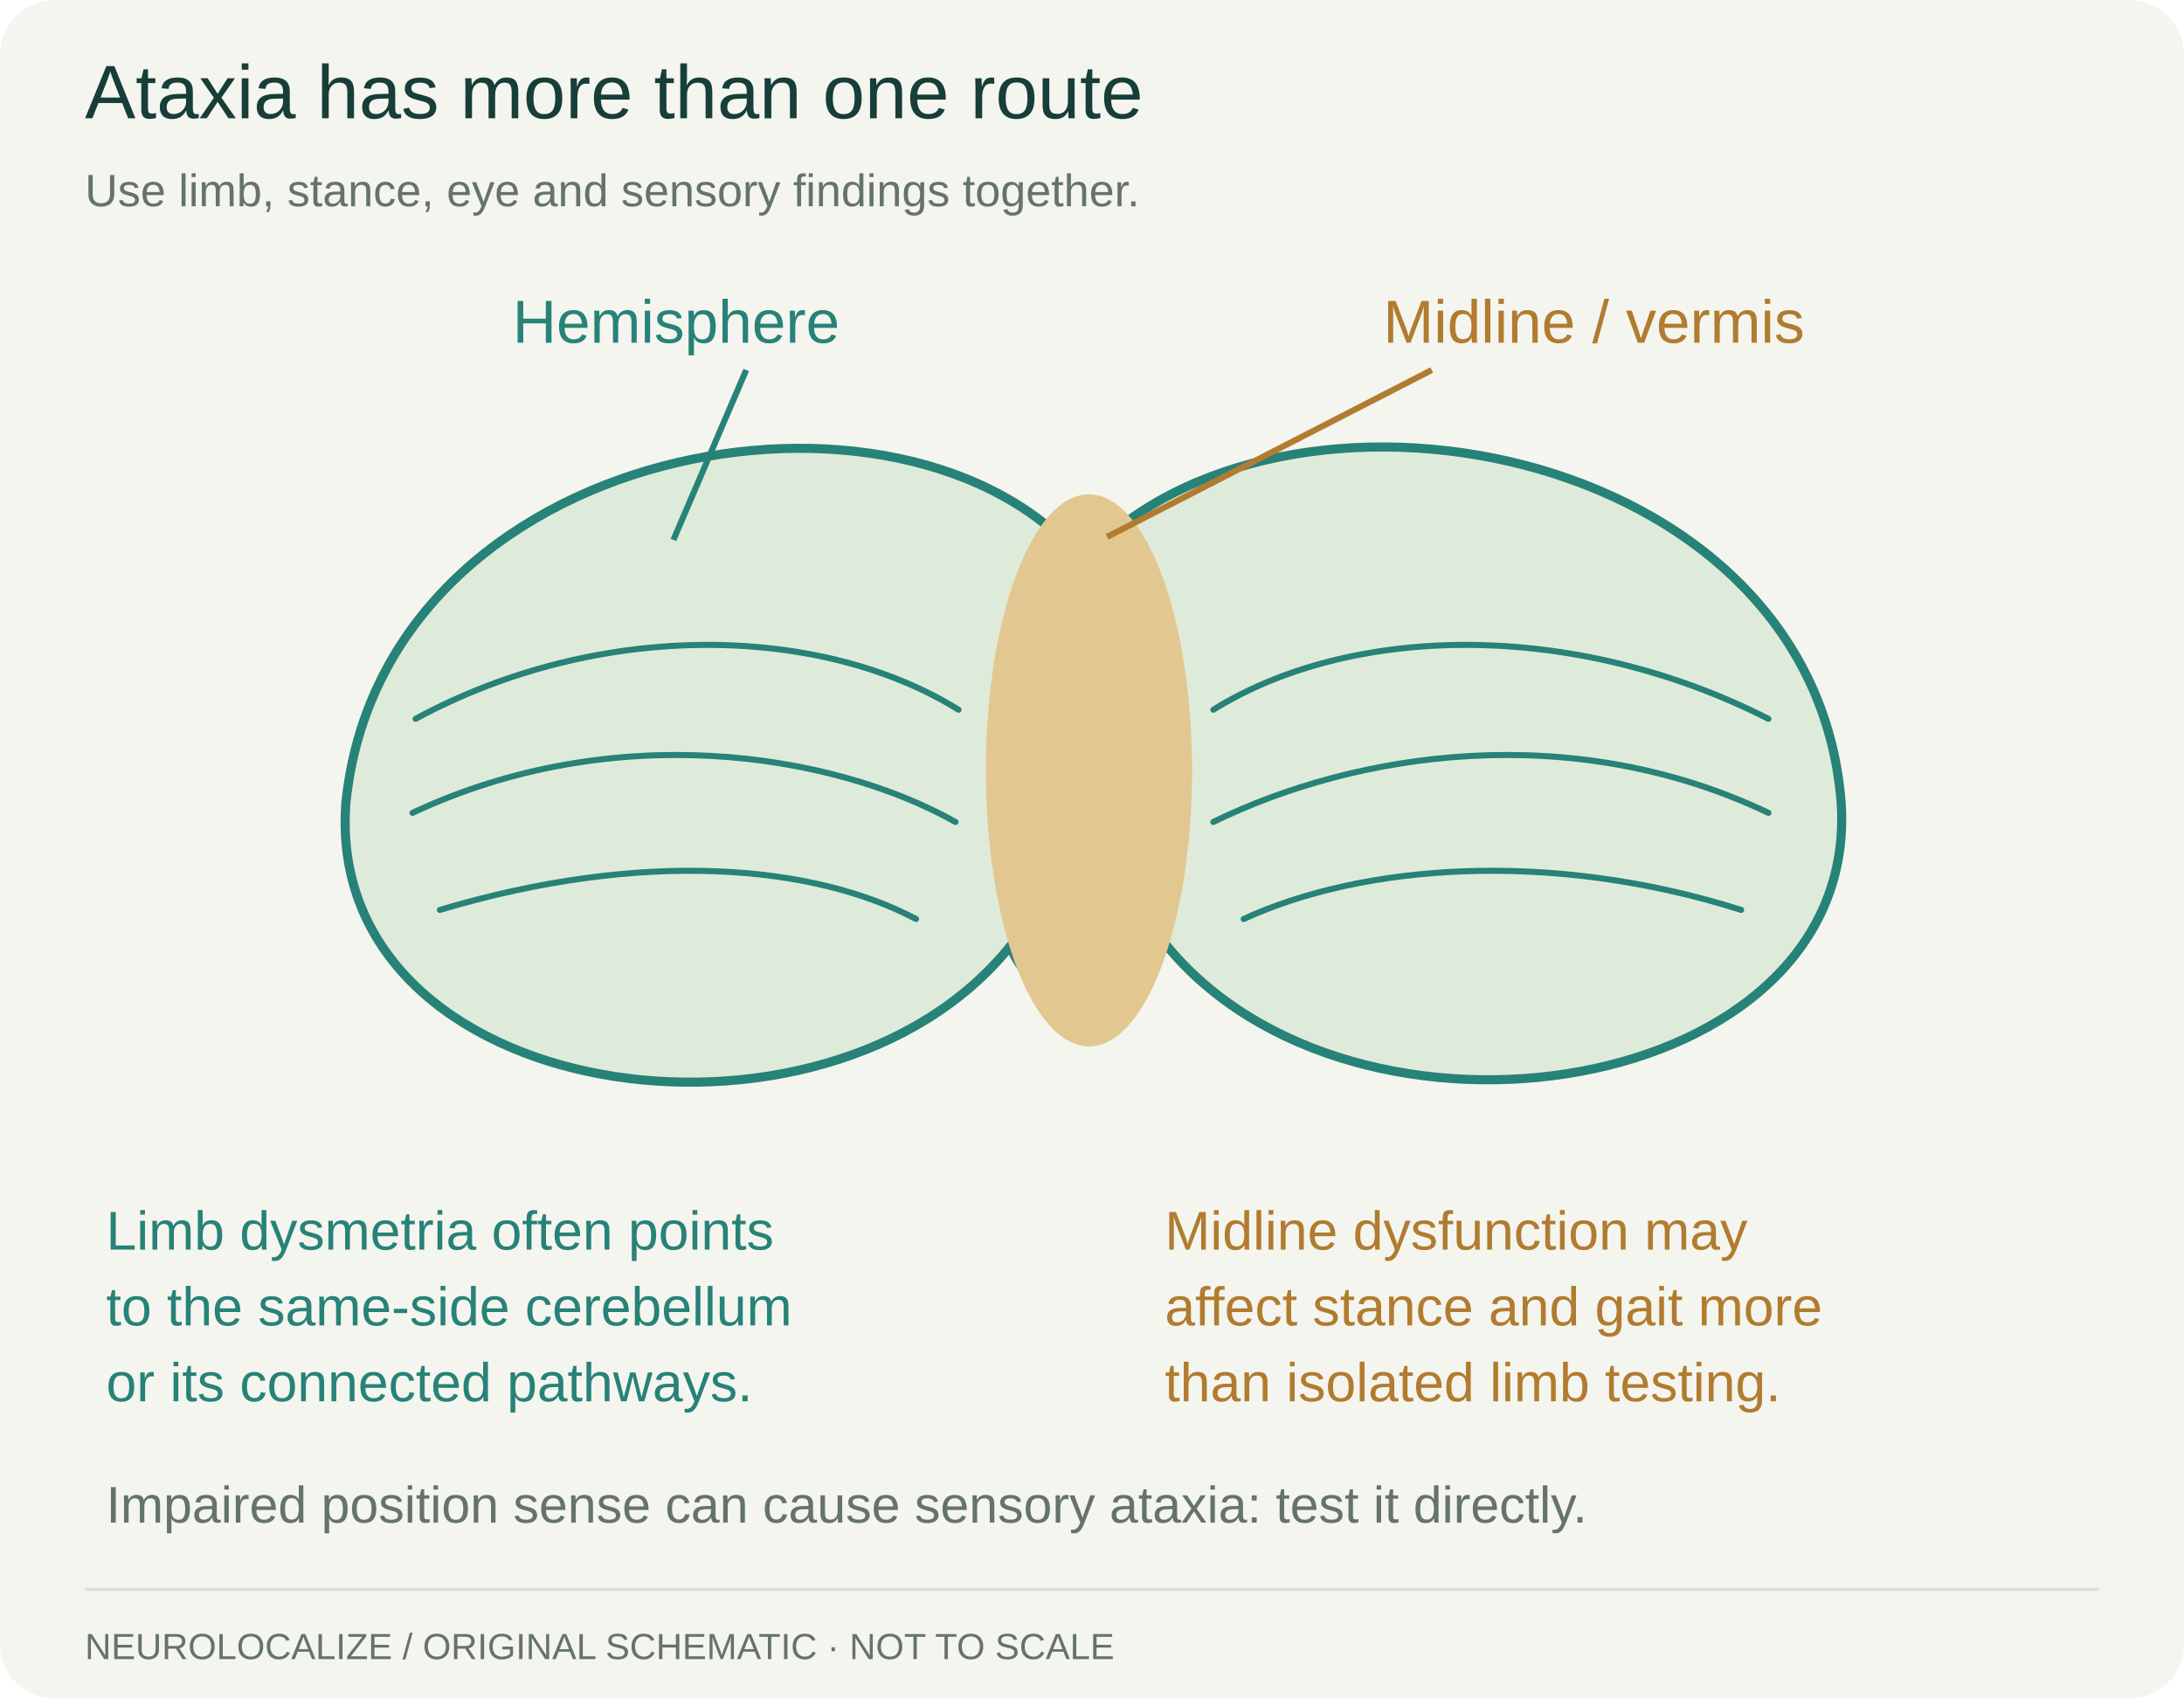
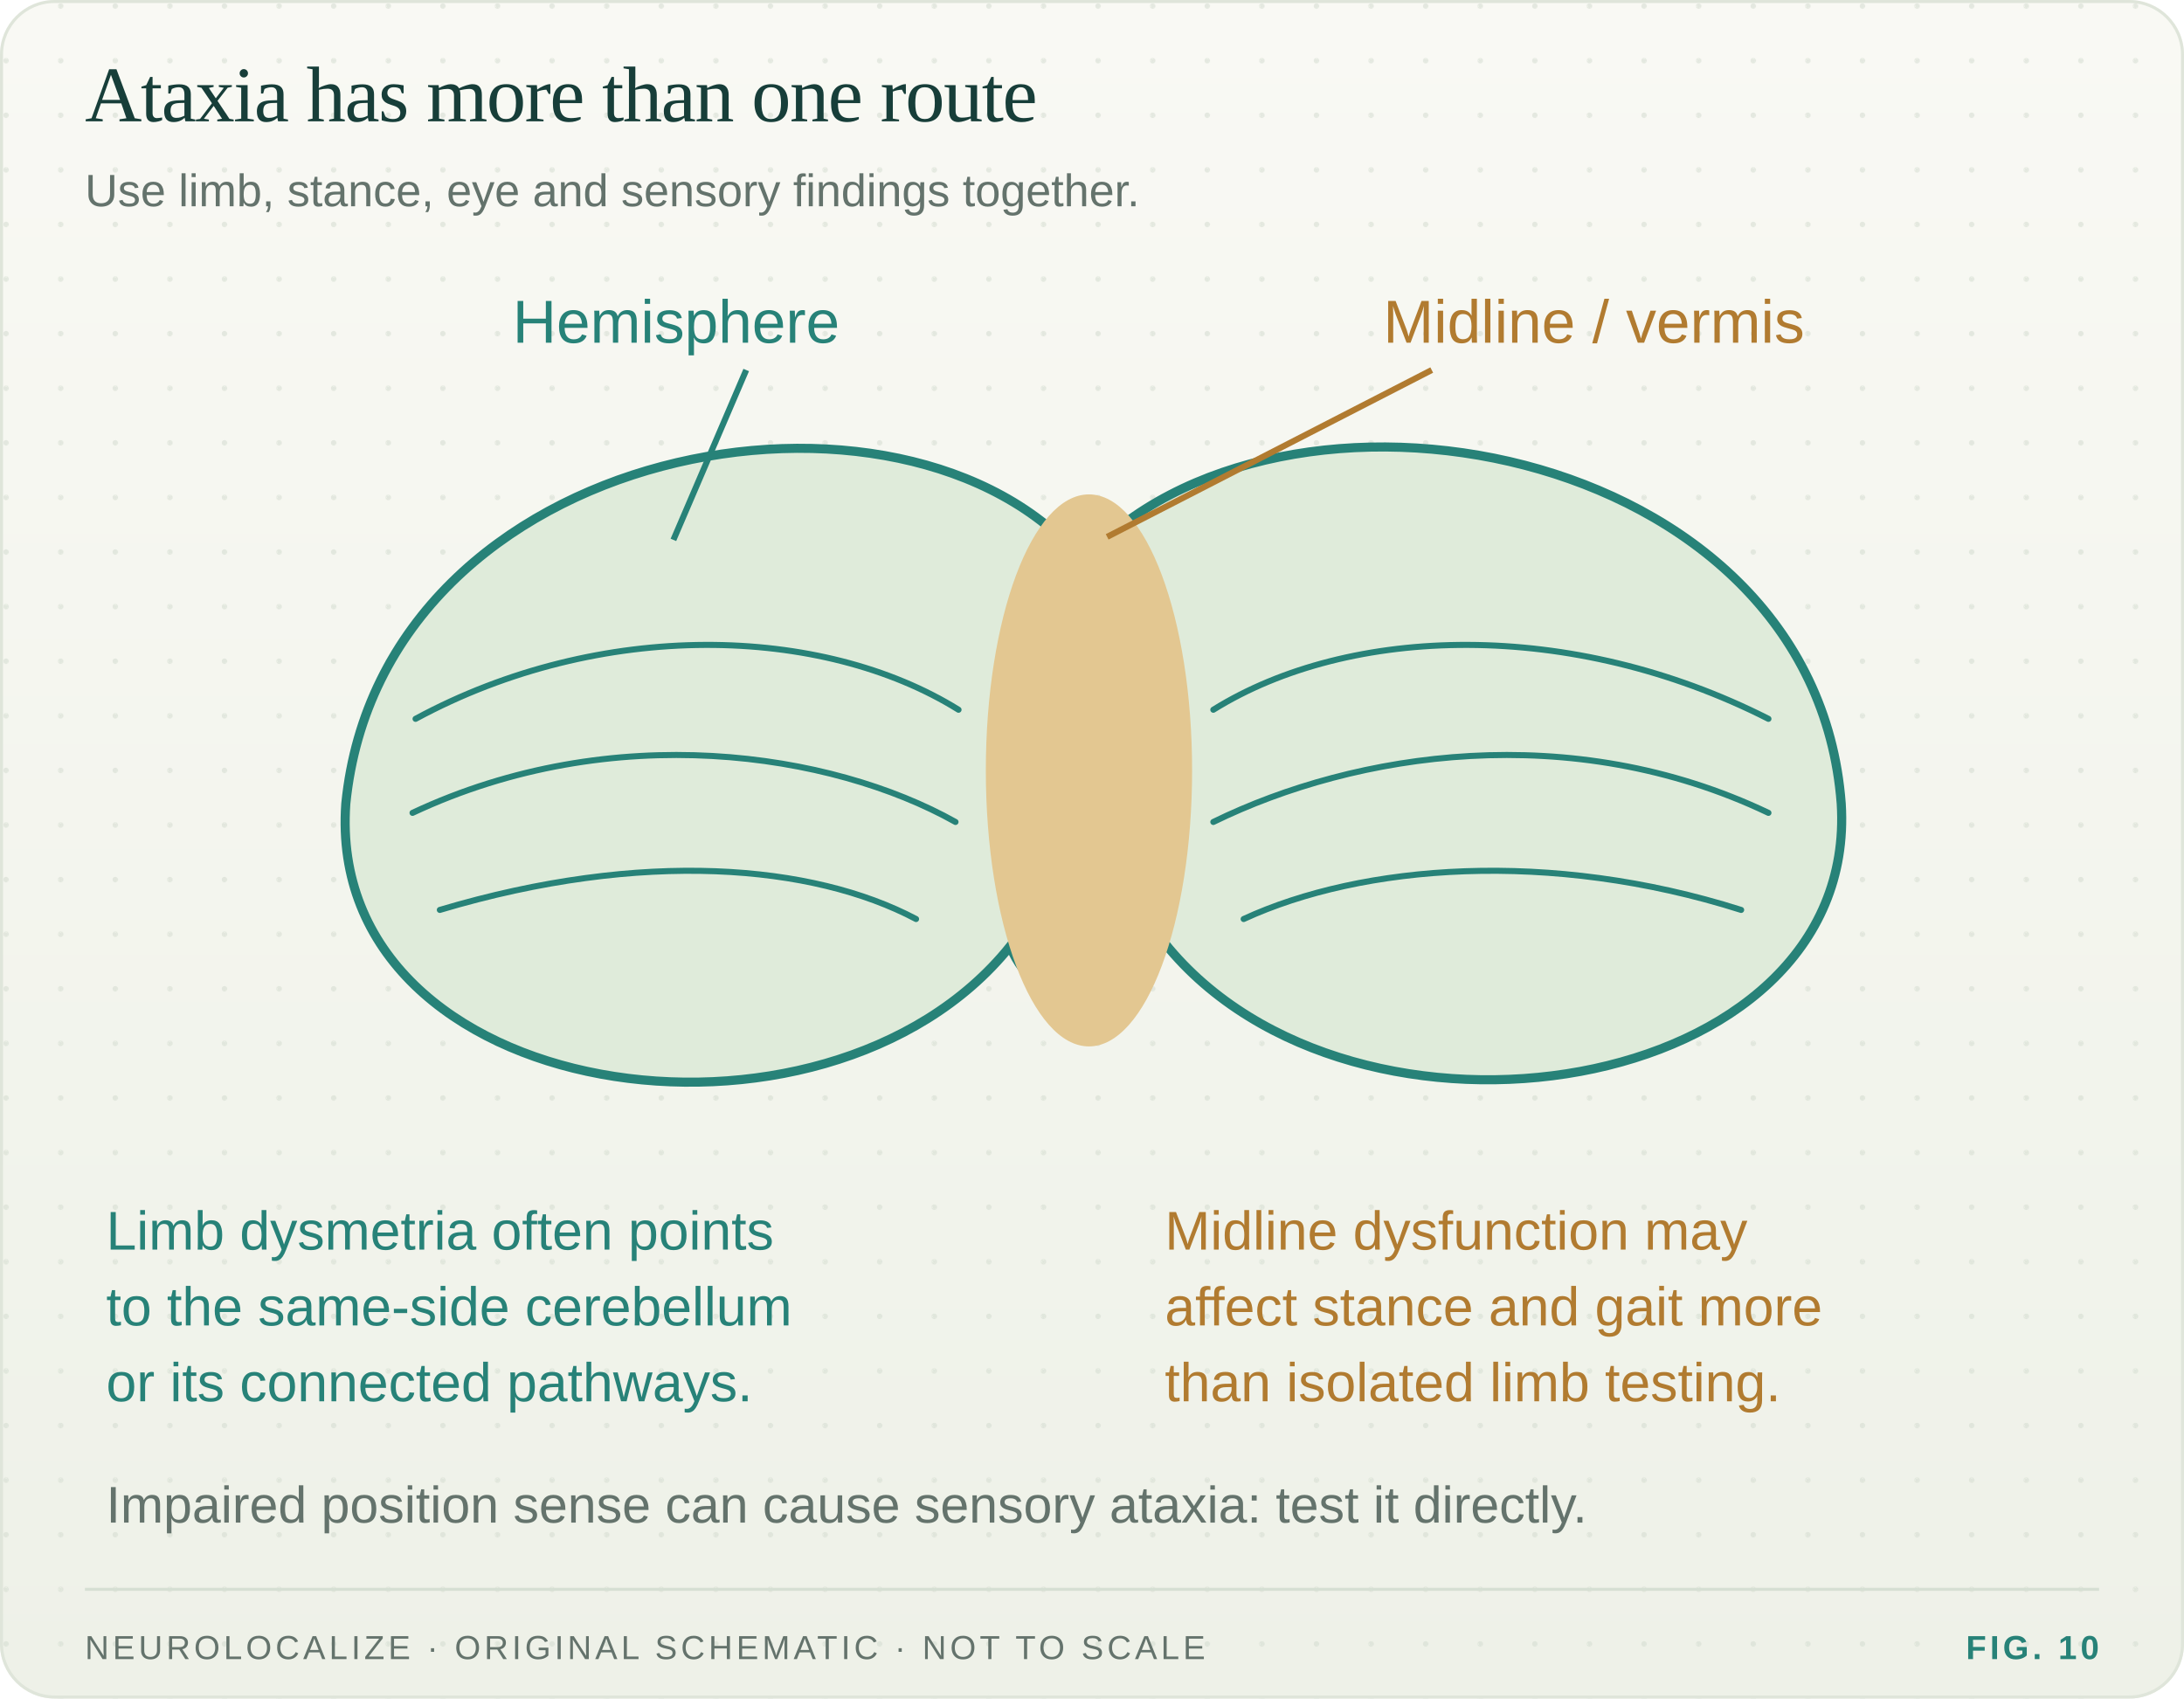
<svg xmlns="http://www.w3.org/2000/svg" width="720" height="560" viewBox="0 0 720 560" role="img">
  <defs>
-     <marker id="arrow" markerWidth="8" markerHeight="8" refX="6" refY="3" orient="auto">
-       <path d="M0 0L6 3L0 6" fill="none" stroke="#278278" stroke-width="1.3" />
+     <radialGradient id="tissue" cx=".4" cy=".35" r=".75">
+       <stop offset="0" stop-color="#f7f9f4" />
+       <stop offset="1" stop-color="#d9e4d4" />
+     </radialGradient>
+     <linearGradient id="bg" x1="0" y1="0" x2="0" y2="1">
+       <stop offset="0" stop-color="#f9f9f4" />
+       <stop offset="1" stop-color="#eef1e8" />
+     </linearGradient>
+     <linearGradient id="card" x1="0" y1="0" x2="0" y2="1">
+       <stop offset="0" stop-color="#ffffff" />
+       <stop offset="1" stop-color="#f9faf6" />
+     </linearGradient>
+     <pattern id="dots" width="18" height="18" patternUnits="userSpaceOnUse">
+       <circle cx="2" cy="2" r=".9" fill="#d3dbcf" />
+     </pattern>
+     <filter id="shadow" x="-10%" y="-10%" width="120%" height="130%">
+       <feDropShadow dx="0" dy="2" stdDeviation="3" flood-color="#173e39" flood-opacity=".09" />
+     </filter>
+     <filter id="lift" x="-40%" y="-40%" width="180%" height="190%">
+       <feDropShadow dx="0" dy="1.2" stdDeviation="1.4" flood-color="#173e39" flood-opacity=".22" />
+     </filter>
+     <linearGradient id="g173e39" x1="0" y1="0" x2="0" y2="1">
+       <stop offset="0" stop-color="#4a6865" />
+       <stop offset="1" stop-color="#173e39" />
+     </linearGradient>
+     <linearGradient id="g278278" x1="0" y1="0" x2="0" y2="1">
+       <stop offset="0" stop-color="#579e96" />
+       <stop offset="1" stop-color="#257a70" />
+     </linearGradient>
+     <linearGradient id="g527da2" x1="0" y1="0" x2="0" y2="1">
+       <stop offset="0" stop-color="#789ab6" />
+       <stop offset="1" stop-color="#4b7595" />
+     </linearGradient>
+     <linearGradient id="ga34040" x1="0" y1="0" x2="0" y2="1">
+       <stop offset="0" stop-color="#b76a6a" />
+       <stop offset="1" stop-color="#92403f" />
+     </linearGradient>
+     <linearGradient id="gb17b30" x1="0" y1="0" x2="0" y2="1">
+       <stop offset="0" stop-color="#c2985e" />
+       <stop offset="1" stop-color="#9f7431" />
+     </linearGradient>
+     <marker id="arrow" markerUnits="userSpaceOnUse" markerWidth="16" markerHeight="16" refX="11" refY="8" orient="auto">
+       <path d="M2 2.5L13 8L2 13.5L5 8Z" fill="#278278" />
    </marker>
  </defs>
-   <rect width="720" height="560" rx="18" fill="#f4f5ee" />
-   <g font-family="Arial,sans-serif">
-     <text x="28" y="39" font-size="25" fill="#173e39" text-anchor="start">Ataxia has more than one route</text>
+   <rect width="720" height="560" rx="18" fill="url(#bg)" />
+   <rect width="720" height="560" rx="18" fill="url(#dots)" opacity=".55" />
+   <rect x=".5" y=".5" width="719" height="559" rx="17.5" fill="none" stroke="#dfe5da" />
+   <g font-family="Arial,Helvetica,sans-serif">
+     <text x="28" y="40" font-size="26" fill="#173e39" font-family="Georgia,'Times New Roman',serif" letter-spacing="-.4">Ataxia has more than one route</text>
    <text x="28" y="68" font-size="15" fill="#64736c" text-anchor="start">Use limb, stance, eye and sensory findings together.</text>
    <path d="M357 185C299 115 126 145 114 265C107 364 272 388 333 312C342 334 367 334 384 311C446 388 613 362 607 265C598 145 421 114 357 185Z" fill="#dfebda" stroke="#278278" stroke-width="3" />
    <ellipse cx="359" cy="254" rx="34" ry="91" fill="#e3c791" />
    <path d="M137 237C198 204 271 206 316 234" fill="none" stroke="#278278" stroke-width="2" stroke-linecap="round" stroke-linejoin="round" />
    <path d="M136 268C202 237 274 248 315 271" fill="none" stroke="#278278" stroke-width="2" stroke-linecap="round" stroke-linejoin="round" />
    <path d="M145 300C212 280 268 285 302 303" fill="none" stroke="#278278" stroke-width="2" stroke-linecap="round" stroke-linejoin="round" />
    <path d="M400 234C445 206 518 204 583 237" fill="none" stroke="#278278" stroke-width="2" stroke-linecap="round" stroke-linejoin="round" />
    <path d="M400 271C447 248 518 237 583 268" fill="none" stroke="#278278" stroke-width="2" stroke-linecap="round" stroke-linejoin="round" />
    <path d="M410 303C449 285 511 280 574 300" fill="none" stroke="#278278" stroke-width="2" stroke-linecap="round" stroke-linejoin="round" />
    <text x="169" y="113" font-size="20" fill="#278278" text-anchor="start">Hemisphere</text>
    <path d="M246 122L222 178" fill="none" stroke="#278278" stroke-width="2" />
    <text x="456" y="113" font-size="20" fill="#b17b30" text-anchor="start">Midline / vermis</text>
    <path d="M472 122L365 177" fill="none" stroke="#b17b30" stroke-width="2" />
    <text x="35" y="412" font-size="18" fill="#278278" text-anchor="start">Limb dysmetria often points</text>
    <text x="35" y="437" font-size="18" fill="#278278" text-anchor="start">to the same-side cerebellum</text>
    <text x="35" y="462" font-size="18" fill="#278278" text-anchor="start">or its connected pathways.</text>
    <text x="384" y="412" font-size="18" fill="#b17b30" text-anchor="start">Midline dysfunction may</text>
    <text x="384" y="437" font-size="18" fill="#b17b30" text-anchor="start">affect stance and gait more</text>
    <text x="384" y="462" font-size="18" fill="#b17b30" text-anchor="start">than isolated limb testing.</text>
    <text x="35" y="502" font-size="17" fill="#64736c" text-anchor="start">Impaired position sense can cause sensory ataxia: test it directly.</text>
    <path d="M28 524L692 524" fill="none" stroke="#d6dfd3" stroke-width="1" />
-     <text x="28" y="547" font-size="12" fill="#64736c" text-anchor="start">NEUROLOCALIZE  /  ORIGINAL SCHEMATIC · NOT TO SCALE</text>
+     <text x="28" y="547" font-size="11" fill="#64736c" letter-spacing="1.2">NEUROLOCALIZE  ·  ORIGINAL SCHEMATIC  ·  NOT TO SCALE</text>
+     <text x="692" y="547" font-size="11" fill="#278278" text-anchor="end" letter-spacing="1.2" font-weight="700">FIG. 10</text>
  </g>
</svg>
